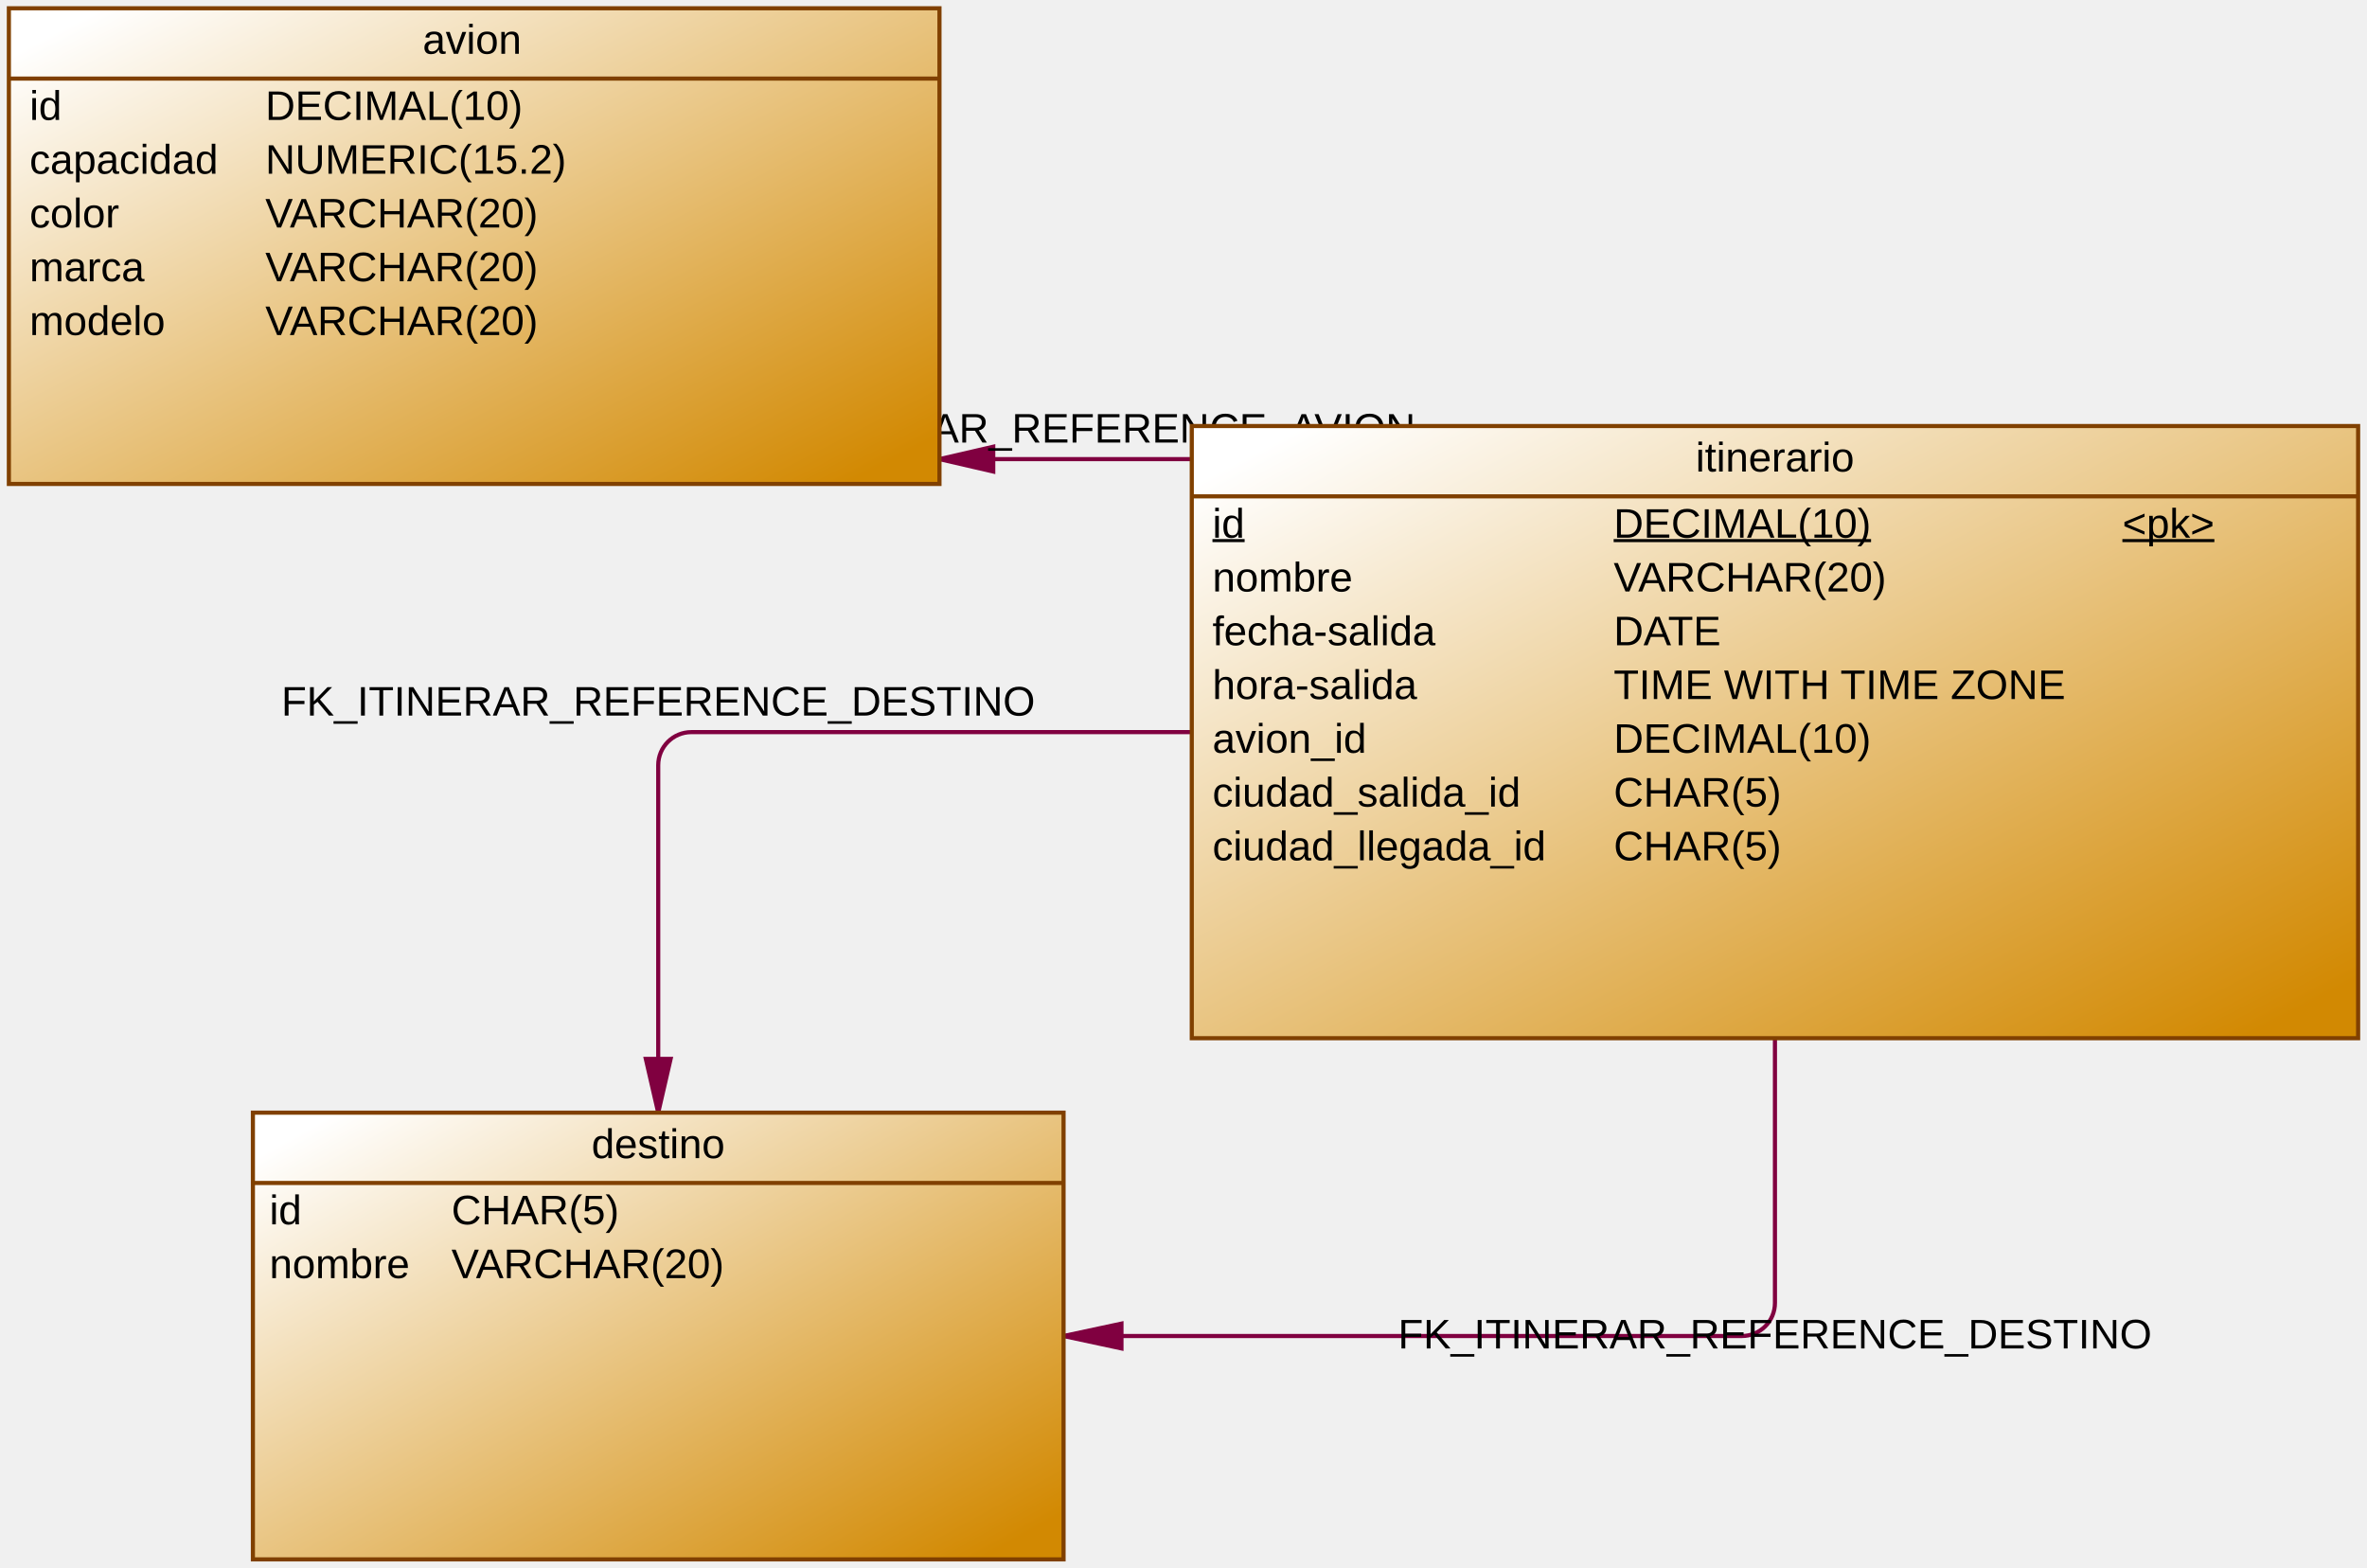
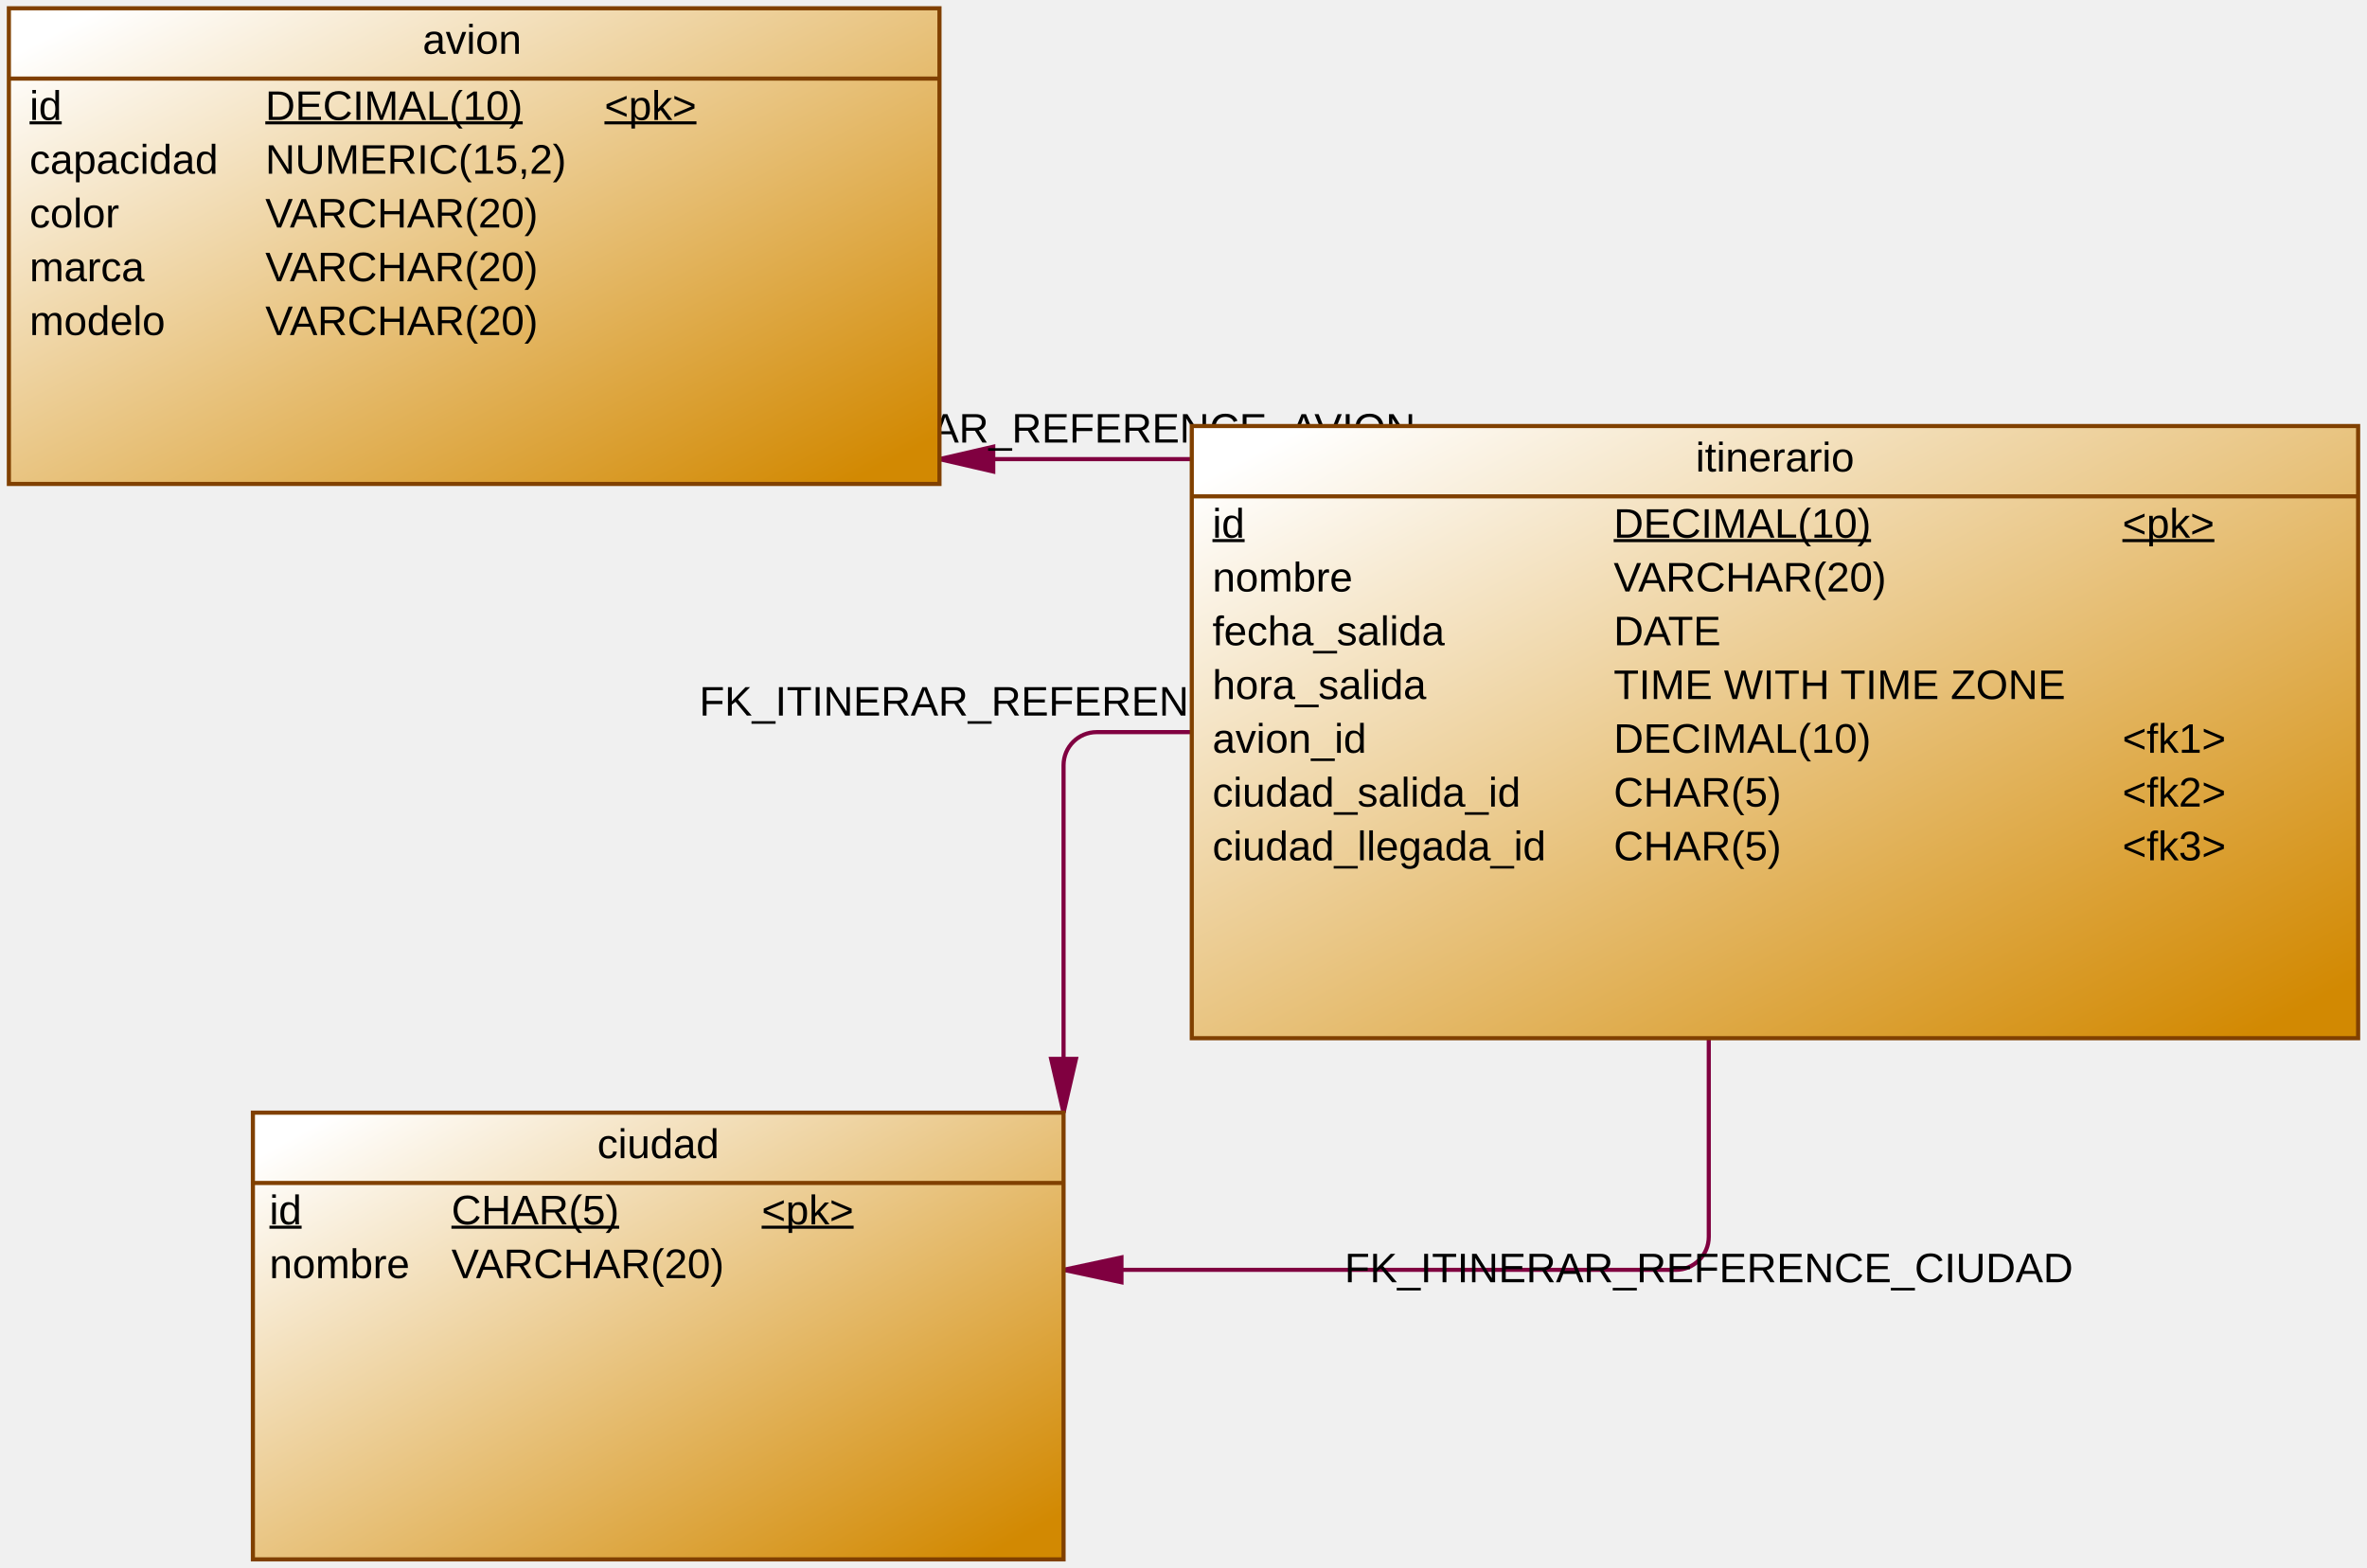
<svg xmlns="http://www.w3.org/2000/svg" width="151mm" height="100mm" version="1.1" viewBox="0 0 572 379">
  <polyline fill="none" points="288,111 227,111" stroke="#800040" stroke-width="1" />
  <polygon fill="#800040" points="227,111 240,108 240,114" stroke="#800040" stroke-width="1" stroke-linejoin="miter" />
  <text x="258" y="107" fill="#000000" font-size="10" font-family="'Arial Unicode MS','Arial'" text-anchor="middle">FK_ITINERAR_REFERENCE_AVION</text>
-   <path d="M288,177 L167,177 A8,8 0 0,0 159,185 L159,269" fill="none" stroke="#800040" stroke-width="1" />
-   <polygon fill="#800040" points="159,269 156,256 162,256" stroke="#800040" stroke-width="1" stroke-linejoin="miter" />
-   <text x="159" y="173" fill="#000000" font-size="10" font-family="'Arial Unicode MS','Arial'" text-anchor="middle">FK_ITINERAR_REFERENCE_DESTINO</text>
-   <path d="M429,251 L429,315 A8,8 0 0,1 421,323 L257,323" fill="none" stroke="#800040" stroke-width="1" />
-   <polygon fill="#800040" points="257,323 271,320 271,326" stroke="#800040" stroke-width="1" stroke-linejoin="miter" />
-   <text x="429" y="326" fill="#000000" font-size="10" font-family="'Arial Unicode MS','Arial'" text-anchor="middle">FK_ITINERAR_REFERENCE_DESTINO</text>
+   <path d="M288,177 L265,177 A8,8 0 0,0 257,185 L257,269" fill="none" stroke="#800040" stroke-width="1" />
+   <polygon fill="#800040" points="257,269 254,256 260,256" stroke="#800040" stroke-width="1" stroke-linejoin="miter" />
+   <text x="257" y="173" fill="#000000" font-size="10" font-family="'Arial Unicode MS','Arial'" text-anchor="middle">FK_ITINERAR_REFERENCE_CIUDAD</text>
+   <path d="M413,251 L413,299 A8,8 0 0,1 405,307 L257,307" fill="none" stroke="#800040" stroke-width="1" />
+   <polygon fill="#800040" points="257,307 271,304 271,310" stroke="#800040" stroke-width="1" stroke-linejoin="miter" />
+   <text x="413" y="310" fill="#000000" font-size="10" font-family="'Arial Unicode MS','Arial'" text-anchor="middle">FK_ITINERAR_REFERENCE_CIUDAD</text>
  <rect x="2" y="2" fill="#ffffff" width="0" height="0" stroke="none" stroke-width="0" />
  <defs>
    <linearGradient id="Gradient1" x1="0%" x2="100%" y1="0%" y2="100%" gradientUnits="objectBoundingBox">
      <stop offset="5%" stop-color="#ffffff" />
      <stop offset="95%" stop-color="#d28902" />
    </linearGradient>
  </defs>
  <rect x="2" y="2" fill="url(#Gradient1)" width="225" height="115" stroke="#804000" stroke-width="1" />
  <text x="114" y="13" fill="#000000" font-size="10" font-family="'Arial Unicode MS','Arial'" text-anchor="middle">avion</text>
  <line x1="2" x2="227" y1="19" y2="19" stroke="#804000" stroke-width="1" />
-   <text x="7" y="29" fill="#000000" font-size="10" font-family="'Arial Unicode MS','Arial'" text-anchor="start">id</text>
+   <text x="7" y="29" fill="#000000" font-size="10" font-family="'Arial Unicode MS','Arial'" text-anchor="start" text-decoration="underline">id</text>
  <text x="7" y="42" fill="#000000" font-size="10" font-family="'Arial Unicode MS','Arial'" text-anchor="start">capacidad</text>
  <text x="7" y="55" fill="#000000" font-size="10" font-family="'Arial Unicode MS','Arial'" text-anchor="start">color</text>
  <text x="7" y="68" fill="#000000" font-size="10" font-family="'Arial Unicode MS','Arial'" text-anchor="start">marca</text>
  <text x="7" y="81" fill="#000000" font-size="10" font-family="'Arial Unicode MS','Arial'" text-anchor="start">modelo</text>
-   <text x="64" y="29" fill="#000000" font-size="10" font-family="'Arial Unicode MS','Arial'" text-anchor="start">DECIMAL(10)</text>
-   <text x="64" y="42" fill="#000000" font-size="10" font-family="'Arial Unicode MS','Arial'" text-anchor="start">NUMERIC(15.2)</text>
+   <text x="64" y="29" fill="#000000" font-size="10" font-family="'Arial Unicode MS','Arial'" text-anchor="start" text-decoration="underline">DECIMAL(10)</text>
+   <text x="64" y="42" fill="#000000" font-size="10" font-family="'Arial Unicode MS','Arial'" text-anchor="start">NUMERIC(15,2)</text>
  <text x="64" y="55" fill="#000000" font-size="10" font-family="'Arial Unicode MS','Arial'" text-anchor="start">VARCHAR(20)</text>
  <text x="64" y="68" fill="#000000" font-size="10" font-family="'Arial Unicode MS','Arial'" text-anchor="start">VARCHAR(20)</text>
  <text x="64" y="81" fill="#000000" font-size="10" font-family="'Arial Unicode MS','Arial'" text-anchor="start">VARCHAR(20)</text>
+   <text x="146" y="29" fill="#000000" font-size="10" font-family="'Arial Unicode MS','Arial'" text-anchor="start" text-decoration="underline">&lt;pk&gt;</text>
  <rect x="288" y="103" fill="#ffffff" width="0" height="0" stroke="none" stroke-width="0" />
  <defs>
    <linearGradient id="Gradient2" x1="0%" x2="100%" y1="0%" y2="100%" gradientUnits="objectBoundingBox">
      <stop offset="5%" stop-color="#ffffff" />
      <stop offset="95%" stop-color="#d28902" />
    </linearGradient>
  </defs>
  <rect x="288" y="103" fill="url(#Gradient2)" width="282" height="148" stroke="#804000" stroke-width="1" />
  <text x="429" y="114" fill="#000000" font-size="10" font-family="'Arial Unicode MS','Arial'" text-anchor="middle">itinerario</text>
  <line x1="288" x2="570" y1="120" y2="120" stroke="#804000" stroke-width="1" />
  <text x="293" y="130" fill="#000000" font-size="10" font-family="'Arial Unicode MS','Arial'" text-anchor="start" text-decoration="underline">id</text>
  <text x="293" y="143" fill="#000000" font-size="10" font-family="'Arial Unicode MS','Arial'" text-anchor="start">nombre</text>
-   <text x="293" y="156" fill="#000000" font-size="10" font-family="'Arial Unicode MS','Arial'" text-anchor="start">fecha-salida</text>
-   <text x="293" y="169" fill="#000000" font-size="10" font-family="'Arial Unicode MS','Arial'" text-anchor="start">hora-salida</text>
+   <text x="293" y="156" fill="#000000" font-size="10" font-family="'Arial Unicode MS','Arial'" text-anchor="start">fecha_salida</text>
+   <text x="293" y="169" fill="#000000" font-size="10" font-family="'Arial Unicode MS','Arial'" text-anchor="start">hora_salida</text>
  <text x="293" y="182" fill="#000000" font-size="10" font-family="'Arial Unicode MS','Arial'" text-anchor="start">avion_id</text>
  <text x="293" y="195" fill="#000000" font-size="10" font-family="'Arial Unicode MS','Arial'" text-anchor="start">ciudad_salida_id</text>
  <text x="293" y="208" fill="#000000" font-size="10" font-family="'Arial Unicode MS','Arial'" text-anchor="start">ciudad_llegada_id</text>
  <text x="390" y="130" fill="#000000" font-size="10" font-family="'Arial Unicode MS','Arial'" text-anchor="start" text-decoration="underline">DECIMAL(10)</text>
  <text x="390" y="143" fill="#000000" font-size="10" font-family="'Arial Unicode MS','Arial'" text-anchor="start">VARCHAR(20)</text>
  <text x="390" y="156" fill="#000000" font-size="10" font-family="'Arial Unicode MS','Arial'" text-anchor="start">DATE</text>
  <text x="390" y="169" fill="#000000" font-size="10" font-family="'Arial Unicode MS','Arial'" text-anchor="start">TIME WITH TIME ZONE</text>
  <text x="390" y="182" fill="#000000" font-size="10" font-family="'Arial Unicode MS','Arial'" text-anchor="start">DECIMAL(10)</text>
  <text x="390" y="195" fill="#000000" font-size="10" font-family="'Arial Unicode MS','Arial'" text-anchor="start">CHAR(5)</text>
  <text x="390" y="208" fill="#000000" font-size="10" font-family="'Arial Unicode MS','Arial'" text-anchor="start">CHAR(5)</text>
  <text x="513" y="130" fill="#000000" font-size="10" font-family="'Arial Unicode MS','Arial'" text-anchor="start" text-decoration="underline">&lt;pk&gt;</text>
+   <text x="513" y="182" fill="#000000" font-size="10" font-family="'Arial Unicode MS','Arial'" text-anchor="start">&lt;fk1&gt;</text>
+   <text x="513" y="195" fill="#000000" font-size="10" font-family="'Arial Unicode MS','Arial'" text-anchor="start">&lt;fk2&gt;</text>
+   <text x="513" y="208" fill="#000000" font-size="10" font-family="'Arial Unicode MS','Arial'" text-anchor="start">&lt;fk3&gt;</text>
  <rect x="61" y="269" fill="#ffffff" width="0" height="0" stroke="none" stroke-width="0" />
  <defs>
    <linearGradient id="Gradient3" x1="0%" x2="100%" y1="0%" y2="100%" gradientUnits="objectBoundingBox">
      <stop offset="5%" stop-color="#ffffff" />
      <stop offset="95%" stop-color="#d28902" />
    </linearGradient>
  </defs>
  <rect x="61" y="269" fill="url(#Gradient3)" width="196" height="108" stroke="#804000" stroke-width="1" />
-   <text x="159" y="280" fill="#000000" font-size="10" font-family="'Arial Unicode MS','Arial'" text-anchor="middle">destino</text>
+   <text x="159" y="280" fill="#000000" font-size="10" font-family="'Arial Unicode MS','Arial'" text-anchor="middle">ciudad</text>
  <line x1="61" x2="257" y1="286" y2="286" stroke="#804000" stroke-width="1" />
-   <text x="65" y="296" fill="#000000" font-size="10" font-family="'Arial Unicode MS','Arial'" text-anchor="start">id</text>
+   <text x="65" y="296" fill="#000000" font-size="10" font-family="'Arial Unicode MS','Arial'" text-anchor="start" text-decoration="underline">id</text>
  <text x="65" y="309" fill="#000000" font-size="10" font-family="'Arial Unicode MS','Arial'" text-anchor="start">nombre</text>
-   <text x="109" y="296" fill="#000000" font-size="10" font-family="'Arial Unicode MS','Arial'" text-anchor="start">CHAR(5)</text>
+   <text x="109" y="296" fill="#000000" font-size="10" font-family="'Arial Unicode MS','Arial'" text-anchor="start" text-decoration="underline">CHAR(5)</text>
  <text x="109" y="309" fill="#000000" font-size="10" font-family="'Arial Unicode MS','Arial'" text-anchor="start">VARCHAR(20)</text>
+   <text x="184" y="296" fill="#000000" font-size="10" font-family="'Arial Unicode MS','Arial'" text-anchor="start" text-decoration="underline">&lt;pk&gt;</text>
</svg>
